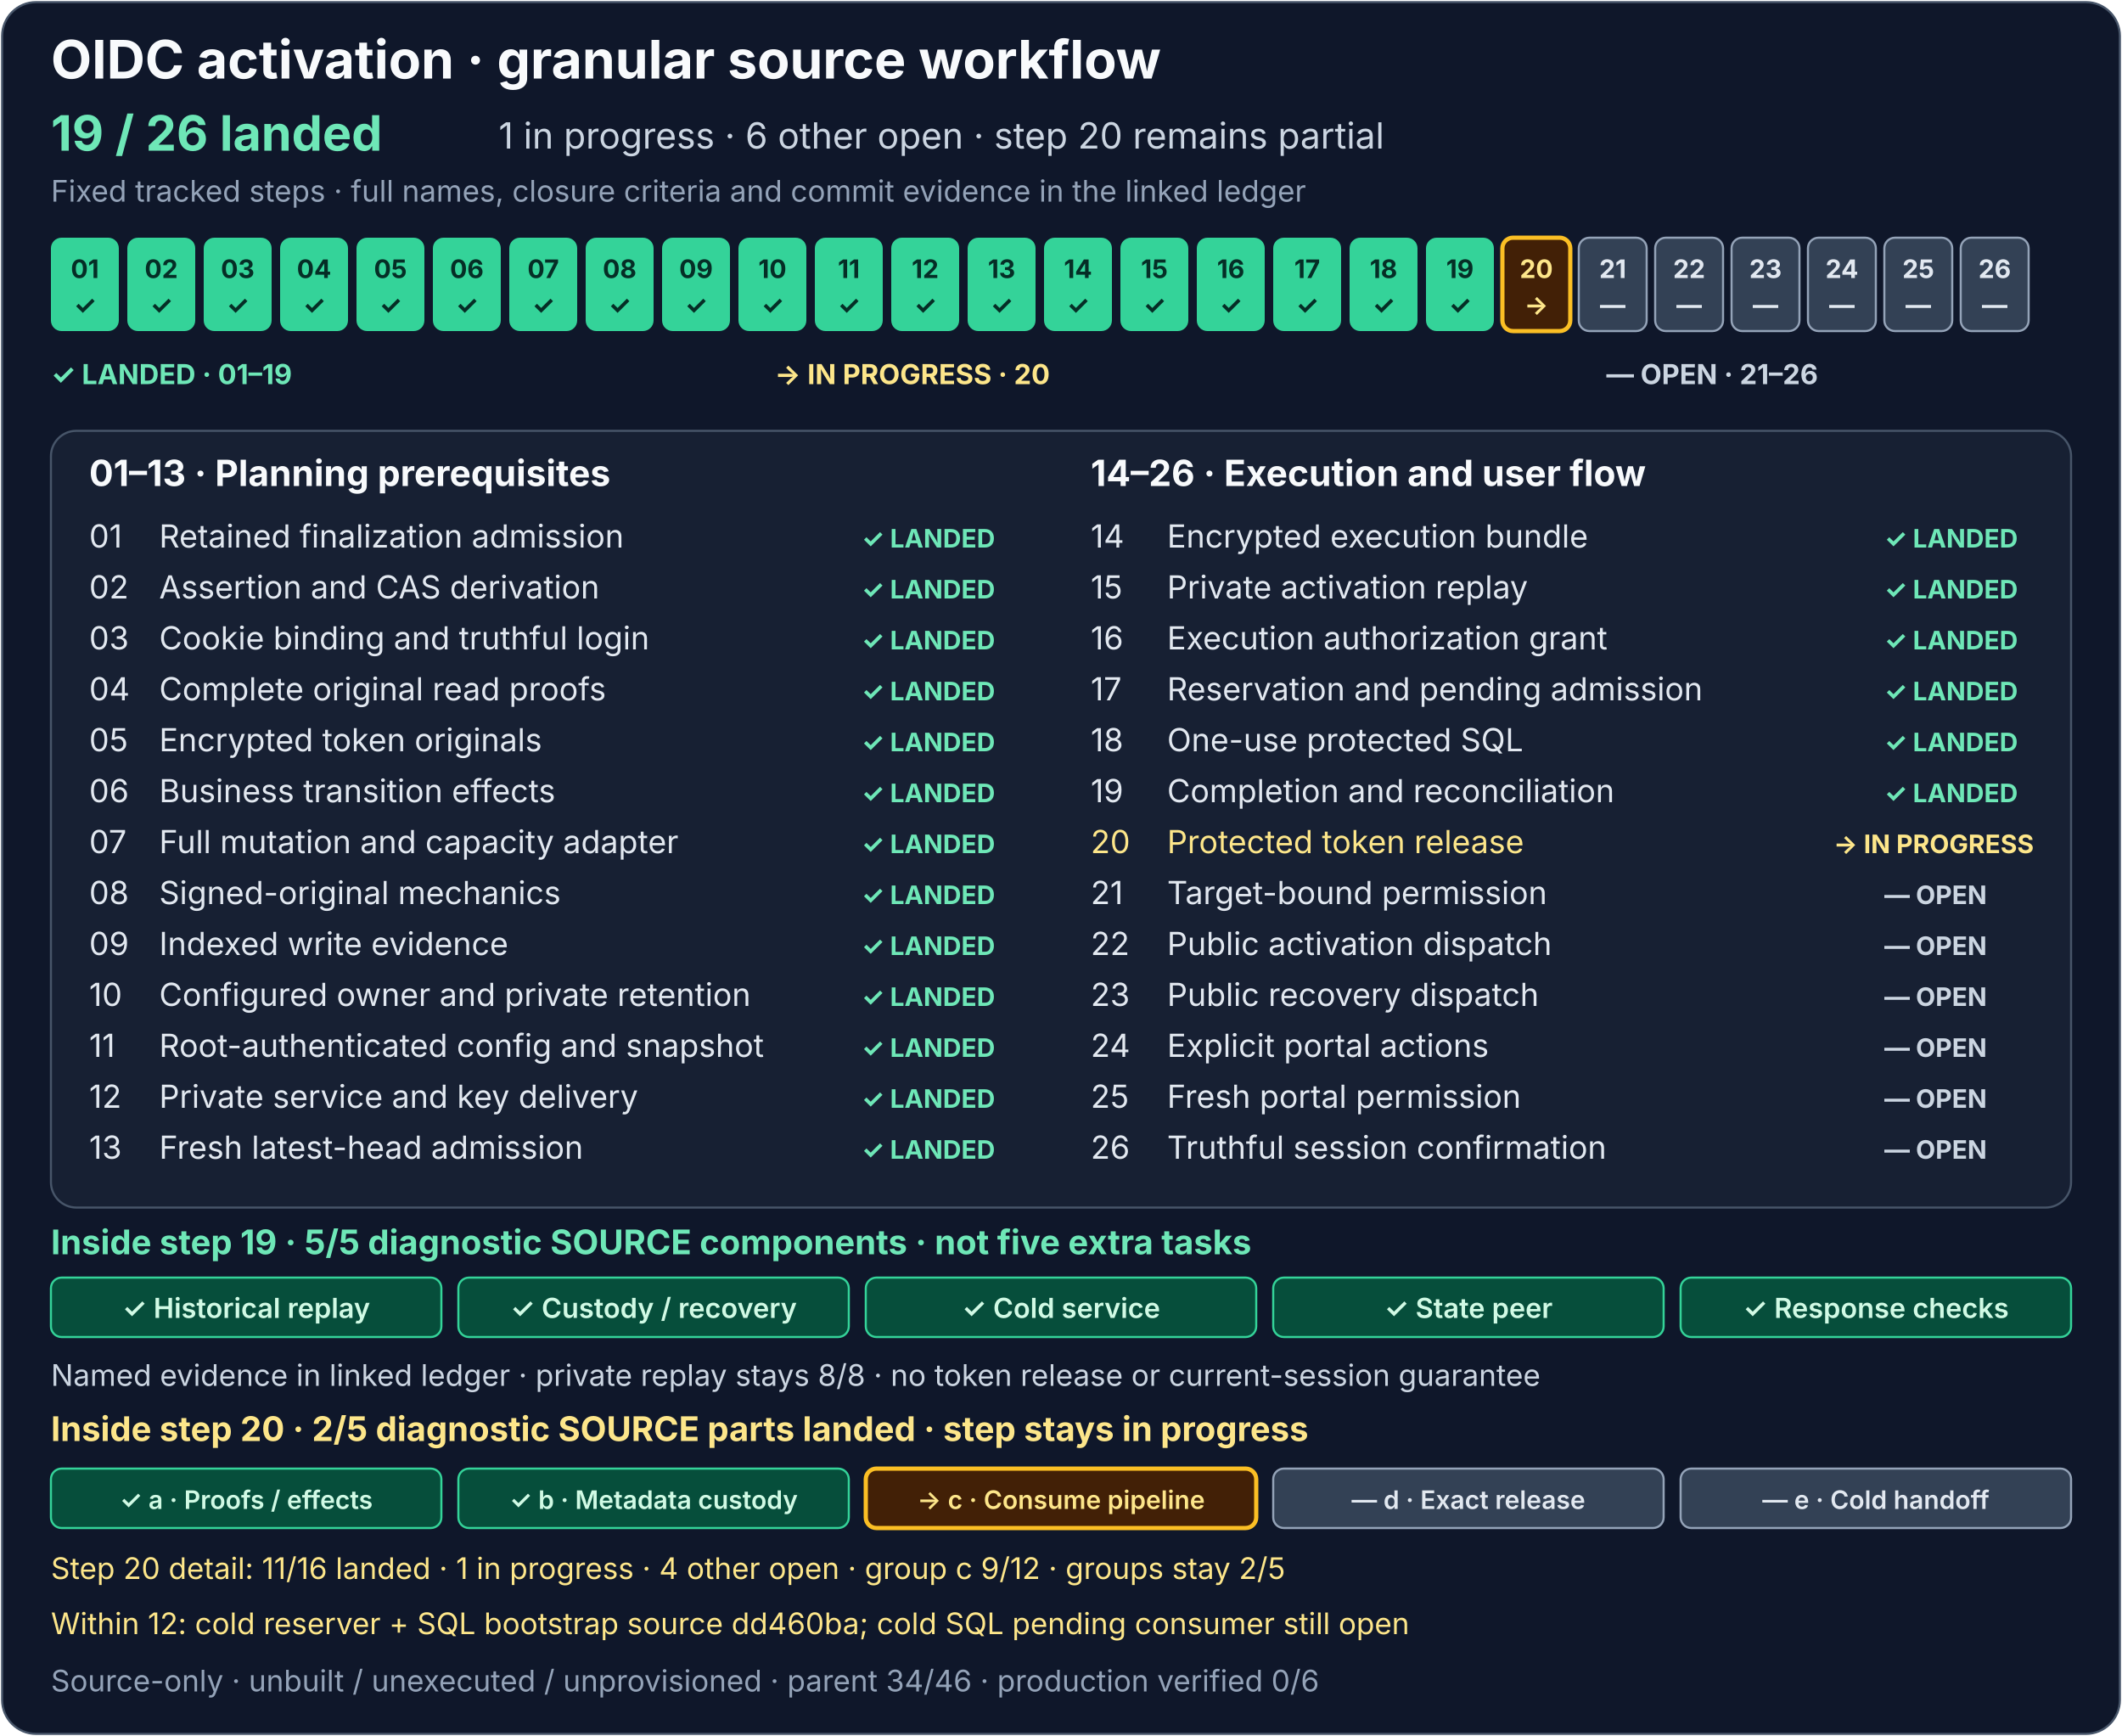
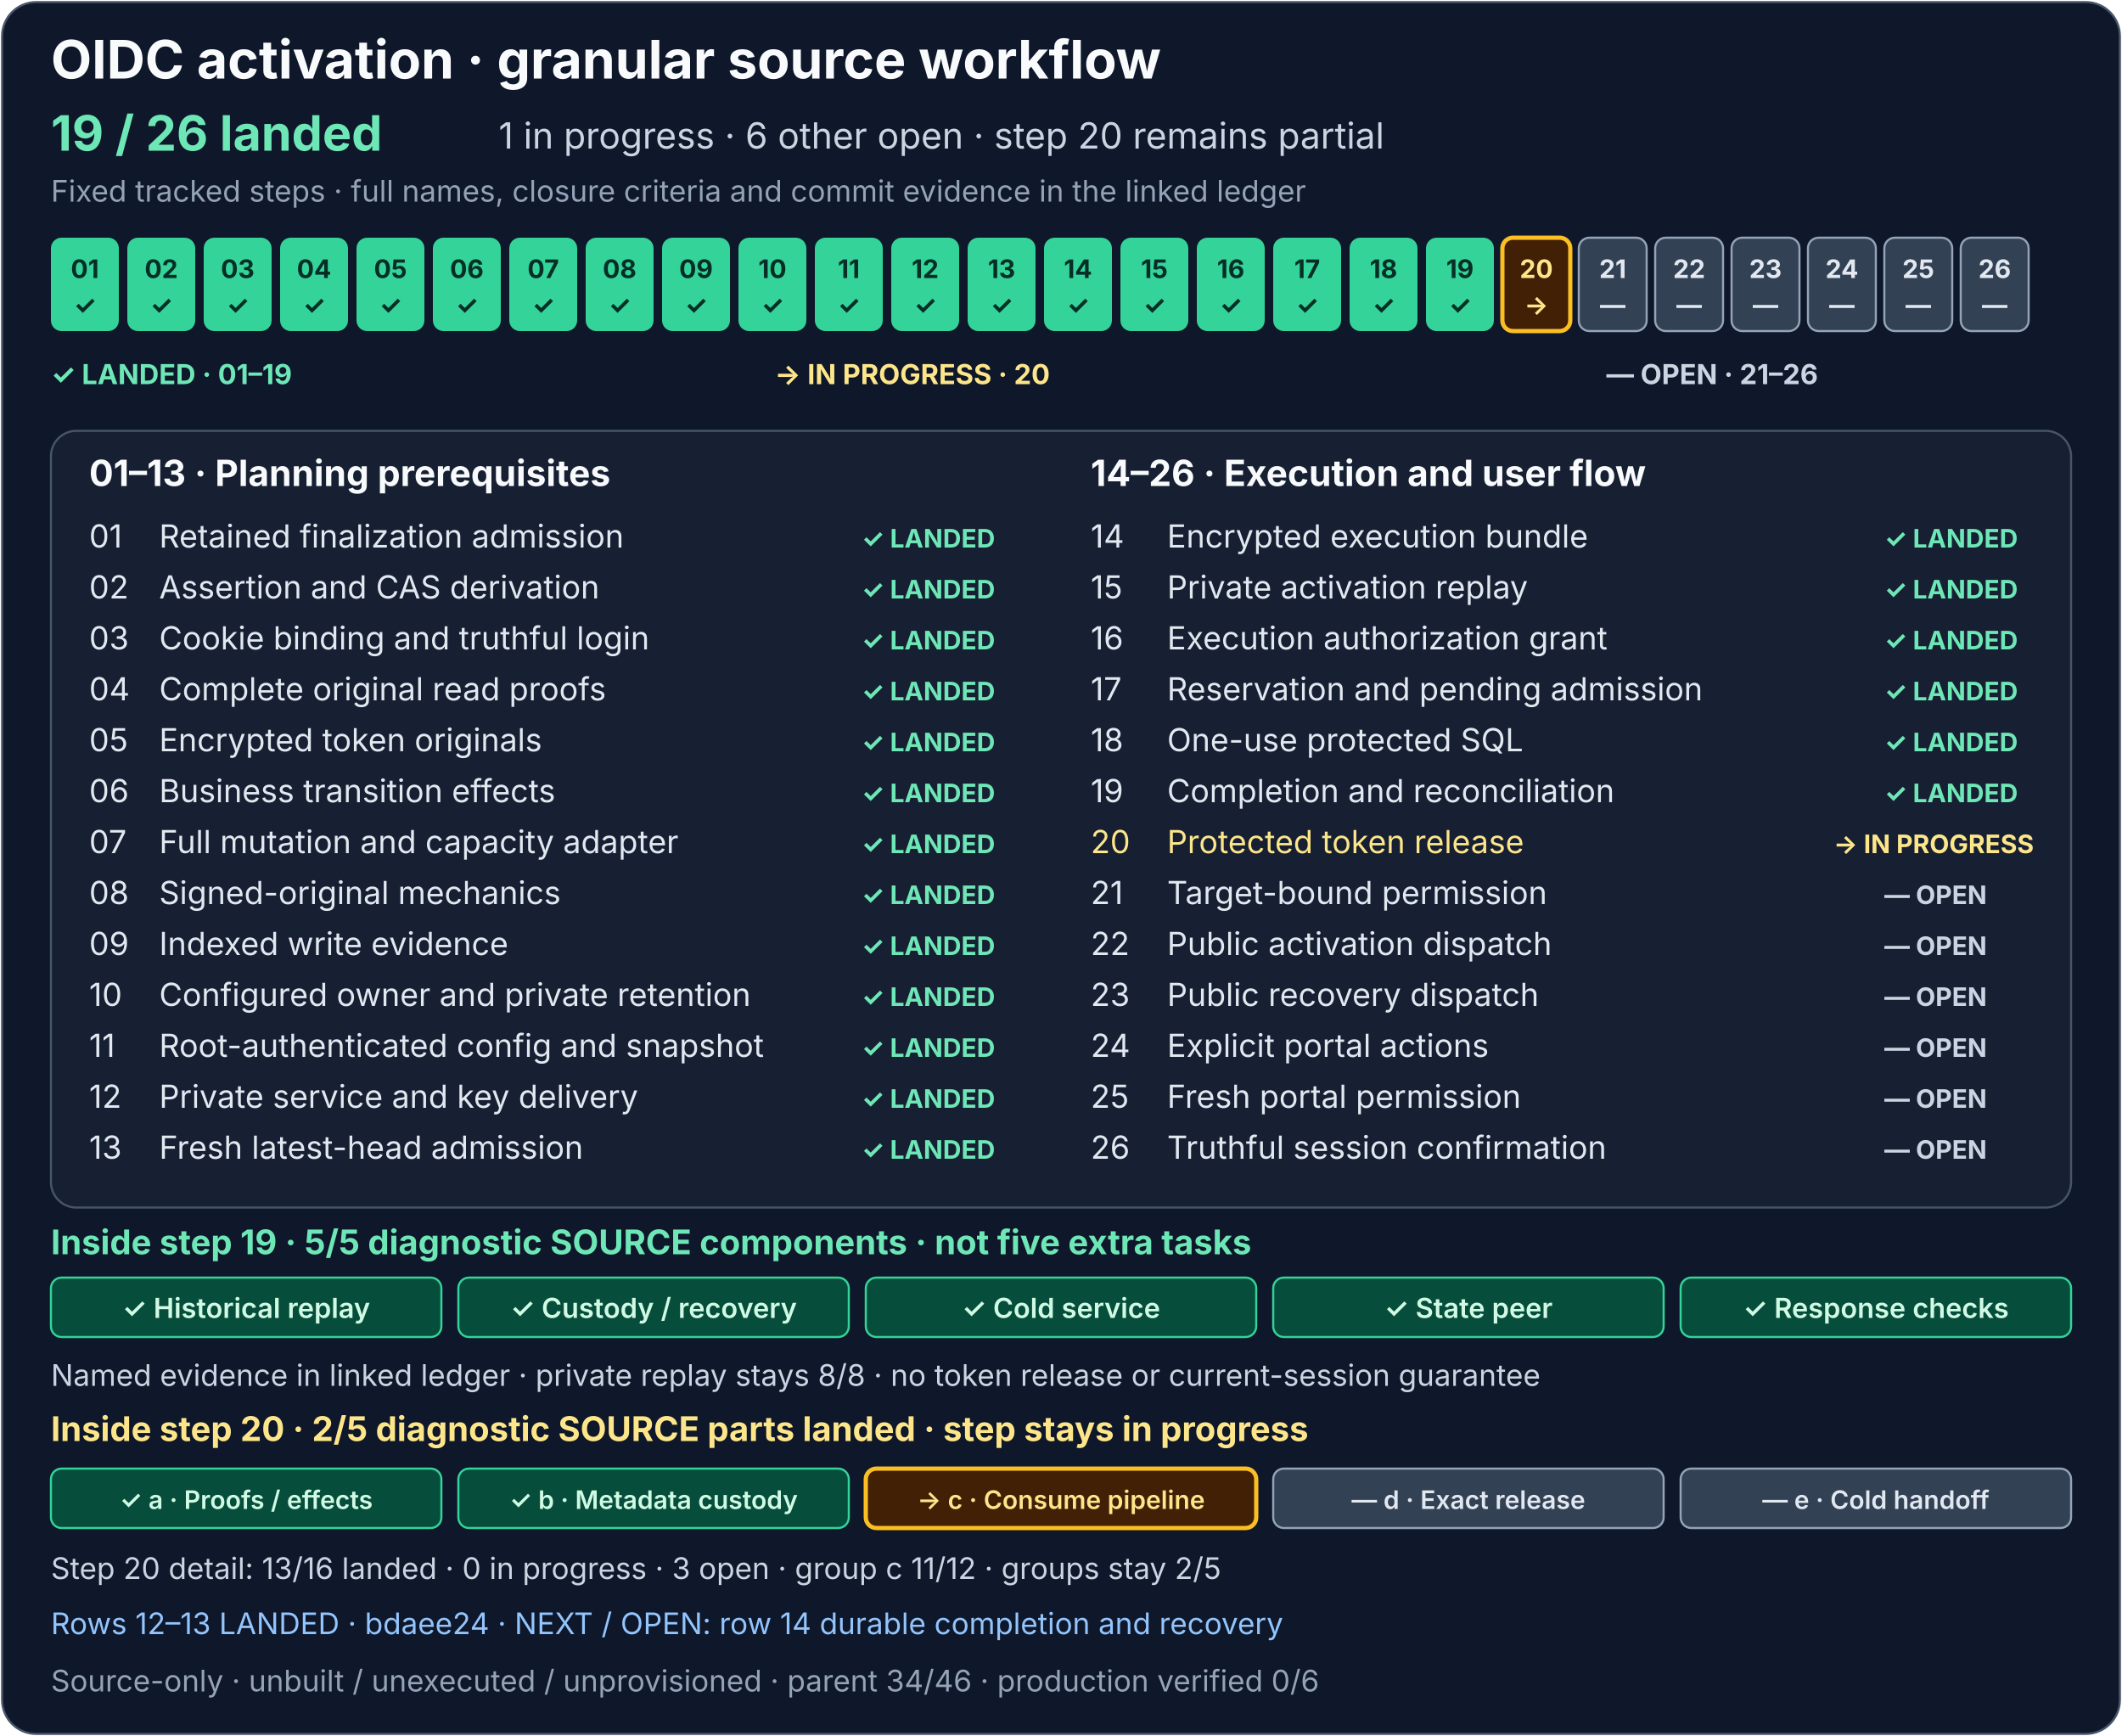
<svg xmlns="http://www.w3.org/2000/svg" width="1000" height="818" viewBox="0 0 1000 818" role="img" aria-labelledby="activation-title activation-description">
  <rect x="1" y="1" width="998" height="816" rx="16" fill="#0f172a" stroke="#475569" />
  <g font-family="system-ui, -apple-system, Segoe UI, sans-serif">
    <text x="24" y="37" fill="#f8fafc" font-size="25" font-weight="700">OIDC activation · granular source workflow</text>
    <text x="24" y="71" fill="#6ee7b7" font-size="23" font-weight="700">19 / 26 landed</text>
    <text x="235" y="70" fill="#cbd5e1" font-size="17">1 in progress · 6 other open · step 20 remains partial</text>
    <text x="24" y="95" fill="#94a3b8" font-size="14">Fixed tracked steps · full names, closure criteria and commit evidence in the linked ledger</text>
    <g font-size="12" font-weight="700" text-anchor="middle">
      <g fill="#34d399">
        <rect x="24" y="112" width="32" height="44" rx="5" />
        <rect x="60" y="112" width="32" height="44" rx="5" />
        <rect x="96" y="112" width="32" height="44" rx="5" />
        <rect x="132" y="112" width="32" height="44" rx="5" />
        <rect x="168" y="112" width="32" height="44" rx="5" />
        <rect x="204" y="112" width="32" height="44" rx="5" />
        <rect x="240" y="112" width="32" height="44" rx="5" />
        <rect x="276" y="112" width="32" height="44" rx="5" />
        <rect x="312" y="112" width="32" height="44" rx="5" />
        <rect x="348" y="112" width="32" height="44" rx="5" />
        <rect x="384" y="112" width="32" height="44" rx="5" />
        <rect x="420" y="112" width="32" height="44" rx="5" />
        <rect x="456" y="112" width="32" height="44" rx="5" />
        <rect x="492" y="112" width="32" height="44" rx="5" />
      </g>
      <rect x="528" y="112" width="32" height="44" rx="5" fill="#34d399" />
      <g fill="#334155" stroke="#94a3b8">
        <rect x="564" y="112" width="32" height="44" rx="5" fill="#34d399" stroke="none" />
        <rect x="600" y="112" width="32" height="44" rx="5" fill="#34d399" stroke="none" />
        <rect x="636" y="112" width="32" height="44" rx="5" fill="#34d399" stroke="none" />
        <rect x="672" y="112" width="32" height="44" rx="5" fill="#34d399" stroke="none" />
        <rect x="708" y="112" width="32" height="44" rx="5" fill="#422006" stroke="#fbbf24" stroke-width="2" />
        <rect x="744" y="112" width="32" height="44" rx="5" />
        <rect x="780" y="112" width="32" height="44" rx="5" />
        <rect x="816" y="112" width="32" height="44" rx="5" />
        <rect x="852" y="112" width="32" height="44" rx="5" />
        <rect x="888" y="112" width="32" height="44" rx="5" />
        <rect x="924" y="112" width="32" height="44" rx="5" />
      </g>
      <g fill="#052e26">
        <text x="40" y="131">01</text>
        <text x="76" y="131">02</text>
        <text x="112" y="131">03</text>
        <text x="148" y="131">04</text>
        <text x="184" y="131">05</text>
        <text x="220" y="131">06</text>
        <text x="256" y="131">07</text>
        <text x="292" y="131">08</text>
        <text x="328" y="131">09</text>
        <text x="364" y="131">10</text>
        <text x="400" y="131">11</text>
        <text x="436" y="131">12</text>
        <text x="472" y="131">13</text>
        <text x="508" y="131">14</text>
        <text x="40" y="148">✓</text>
        <text x="76" y="148">✓</text>
        <text x="112" y="148">✓</text>
        <text x="148" y="148">✓</text>
        <text x="184" y="148">✓</text>
        <text x="220" y="148">✓</text>
        <text x="256" y="148">✓</text>
        <text x="292" y="148">✓</text>
        <text x="328" y="148">✓</text>
        <text x="364" y="148">✓</text>
        <text x="400" y="148">✓</text>
        <text x="436" y="148">✓</text>
        <text x="472" y="148">✓</text>
        <text x="508" y="148">✓</text>
      </g>
      <g fill="#052e26">
        <text x="544" y="131">15</text>
        <text x="544" y="148">✓</text>
      </g>
      <g fill="#e2e8f0">
        <text x="580" y="131" fill="#052e26">16</text>
        <text x="616" y="131" fill="#052e26">17</text>
        <text x="652" y="131" fill="#052e26">18</text>
        <text x="688" y="131" fill="#052e26">19</text>
        <text x="724" y="131" fill="#fde68a">20</text>
        <text x="760" y="131">21</text>
        <text x="796" y="131">22</text>
        <text x="832" y="131">23</text>
        <text x="868" y="131">24</text>
        <text x="904" y="131">25</text>
        <text x="940" y="131">26</text>
        <text x="580" y="148" fill="#052e26">✓</text>
        <text x="616" y="148" fill="#052e26">✓</text>
        <text x="652" y="148" fill="#052e26">✓</text>
        <text x="688" y="148" fill="#052e26">✓</text>
        <text x="724" y="148" fill="#fde68a">→</text>
        <text x="760" y="148">—</text>
        <text x="796" y="148">—</text>
        <text x="832" y="148">—</text>
        <text x="868" y="148">—</text>
        <text x="904" y="148">—</text>
        <text x="940" y="148">—</text>
      </g>
    </g>
    <g font-size="13" font-weight="700">
      <text x="24" y="181" fill="#6ee7b7">✓ LANDED · 01–19</text>
      <text x="365" y="181" fill="#fde68a">→ IN PROGRESS · 20</text>
      <text x="757" y="181" fill="#cbd5e1">— OPEN · 21–26</text>
    </g>
    <rect x="24" y="203" width="952" height="366" rx="12" fill="#172033" stroke="#475569" />
    <text x="42" y="229" fill="#f8fafc" font-size="17" font-weight="700">01–13 · Planning prerequisites</text>
    <text x="514" y="229" fill="#f8fafc" font-size="17" font-weight="700">14–26 · Execution and user flow</text>
    <g font-size="15" fill="#e2e8f0">
      <text x="42" y="258">01</text>
      <text x="75" y="258">Retained finalization admission</text>
      <text x="42" y="282">02</text>
      <text x="75" y="282">Assertion and CAS derivation</text>
      <text x="42" y="306">03</text>
      <text x="75" y="306">Cookie binding and truthful login</text>
      <text x="42" y="330">04</text>
      <text x="75" y="330">Complete original read proofs</text>
      <text x="42" y="354">05</text>
      <text x="75" y="354">Encrypted token originals</text>
      <text x="42" y="378">06</text>
      <text x="75" y="378">Business transition effects</text>
      <text x="42" y="402">07</text>
      <text x="75" y="402">Full mutation and capacity adapter</text>
      <text x="42" y="426">08</text>
      <text x="75" y="426">Signed-original mechanics</text>
      <text x="42" y="450">09</text>
      <text x="75" y="450">Indexed write evidence</text>
      <text x="42" y="474">10</text>
      <text x="75" y="474">Configured owner and private retention</text>
      <text x="42" y="498">11</text>
      <text x="75" y="498">Root-authenticated config and snapshot</text>
      <text x="42" y="522">12</text>
      <text x="75" y="522">Private service and key delivery</text>
      <text x="42" y="546">13</text>
      <text x="75" y="546">Fresh latest-head admission</text>
      <text x="514" y="258">14</text>
      <text x="550" y="258">Encrypted execution bundle</text>
      <text x="514" y="282">15</text>
      <text x="550" y="282">Private activation replay</text>
      <text x="514" y="306">16</text>
      <text x="550" y="306">Execution authorization grant</text>
      <text x="514" y="330">17</text>
      <text x="550" y="330">Reservation and pending admission</text>
      <text x="514" y="354">18</text>
      <text x="550" y="354">One-use protected SQL</text>
      <text x="514" y="378">19</text>
      <text x="550" y="378">Completion and reconciliation</text>
      <text x="514" y="402" fill="#fde68a">20</text>
      <text x="550" y="402" fill="#fde68a">Protected token release</text>
      <text x="514" y="426">21</text>
      <text x="550" y="426">Target-bound permission</text>
      <text x="514" y="450">22</text>
      <text x="550" y="450">Public activation dispatch</text>
      <text x="514" y="474">23</text>
      <text x="550" y="474">Public recovery dispatch</text>
      <text x="514" y="498">24</text>
      <text x="550" y="498">Explicit portal actions</text>
      <text x="514" y="522">25</text>
      <text x="550" y="522">Fresh portal permission</text>
      <text x="514" y="546">26</text>
      <text x="550" y="546">Truthful session confirmation</text>
    </g>
    <g font-size="12" font-weight="700" fill="#6ee7b7">
      <text x="406" y="258">✓ LANDED</text>
      <text x="406" y="282">✓ LANDED</text>
      <text x="406" y="306">✓ LANDED</text>
      <text x="406" y="330">✓ LANDED</text>
      <text x="406" y="354">✓ LANDED</text>
      <text x="406" y="378">✓ LANDED</text>
      <text x="406" y="402">✓ LANDED</text>
      <text x="406" y="426">✓ LANDED</text>
      <text x="406" y="450">✓ LANDED</text>
      <text x="406" y="474">✓ LANDED</text>
      <text x="406" y="498">✓ LANDED</text>
      <text x="406" y="522">✓ LANDED</text>
      <text x="406" y="546">✓ LANDED</text>
      <text x="888" y="258">✓ LANDED</text>
      <text x="888" y="282">✓ LANDED</text>
      <text x="888" y="306">✓ LANDED</text>
      <text x="888" y="330">✓ LANDED</text>
      <text x="888" y="354">✓ LANDED</text>
      <text x="888" y="378">✓ LANDED</text>
      <text x="864" y="402" fill="#fde68a">→ IN PROGRESS</text>
      <text x="888" y="426" fill="#cbd5e1">— OPEN</text>
      <text x="888" y="450" fill="#cbd5e1">— OPEN</text>
      <text x="888" y="474" fill="#cbd5e1">— OPEN</text>
      <text x="888" y="498" fill="#cbd5e1">— OPEN</text>
      <text x="888" y="522" fill="#cbd5e1">— OPEN</text>
      <text x="888" y="546" fill="#cbd5e1">— OPEN</text>
    </g>
    <text x="24" y="591" fill="#6ee7b7" font-size="16" font-weight="700">Inside step 19 · 5/5 diagnostic SOURCE components · not five extra tasks</text>
    <g fill="#064e3b" stroke="#34d399">
      <rect x="24" y="602" width="184" height="28" rx="5" />
      <rect x="216" y="602" width="184" height="28" rx="5" />
      <rect x="408" y="602" width="184" height="28" rx="5" />
      <rect x="600" y="602" width="184" height="28" rx="5" />
      <rect x="792" y="602" width="184" height="28" rx="5" />
    </g>
    <g fill="#d1fae5" font-size="13" font-weight="600" text-anchor="middle">
      <text x="116" y="621">✓ Historical replay</text>
      <text x="308" y="621">✓ Custody / recovery</text>
      <text x="500" y="621">✓ Cold service</text>
      <text x="692" y="621">✓ State peer</text>
      <text x="884" y="621">✓ Response checks</text>
    </g>
    <text x="24" y="653" fill="#cbd5e1" font-size="14">Named evidence in linked ledger · private replay stays 8/8 · no token release or current-session guarantee</text>
    <text x="24" y="679" fill="#fde68a" font-size="16" font-weight="700">Inside step 20 · 2/5 diagnostic SOURCE parts landed · step stays in progress</text>
    <g>
      <rect x="24" y="692" width="184" height="28" rx="5" fill="#064e3b" stroke="#34d399" />
      <rect x="216" y="692" width="184" height="28" rx="5" fill="#064e3b" stroke="#34d399" />
      <rect x="408" y="692" width="184" height="28" rx="5" fill="#422006" stroke="#fbbf24" stroke-width="2" />
      <rect x="600" y="692" width="184" height="28" rx="5" fill="#334155" stroke="#94a3b8" />
      <rect x="792" y="692" width="184" height="28" rx="5" fill="#334155" stroke="#94a3b8" />
    </g>
    <g font-size="12" font-weight="600" text-anchor="middle">
      <text x="116" y="711" fill="#d1fae5">✓ a · Proofs / effects</text>
      <text x="308" y="711" fill="#d1fae5">✓ b · Metadata custody</text>
      <text x="500" y="711" fill="#fde68a">→ c · Consume pipeline</text>
      <text x="692" y="711" fill="#e2e8f0">— d · Exact release</text>
      <text x="884" y="711" fill="#e2e8f0">— e · Cold handoff</text>
    </g>
-     <text x="24" y="744" fill="#fde68a" font-size="14">Step 20 detail: 11/16 landed · 1 in progress · 4 other open · group c 9/12 · groups stay 2/5</text>
-     <text x="24" y="770" fill="#fde68a" font-size="14">Within 12: cold reserver + SQL bootstrap source dd460ba; cold SQL pending consumer still open</text>
+     <text x="24" y="744" fill="#cbd5e1" font-size="14">Step 20 detail: 13/16 landed · 0 in progress · 3 open · group c 11/12 · groups stay 2/5</text>
+     <text x="24" y="770" fill="#93c5fd" font-size="14">Rows 12–13 LANDED · bdaee24 · NEXT / OPEN: row 14 durable completion and recovery</text>
    <text x="24" y="797" fill="#94a3b8" font-size="14">Source-only · unbuilt / unexecuted / unprovisioned · parent 34/46 · production verified 0/6</text>
  </g>
</svg>
